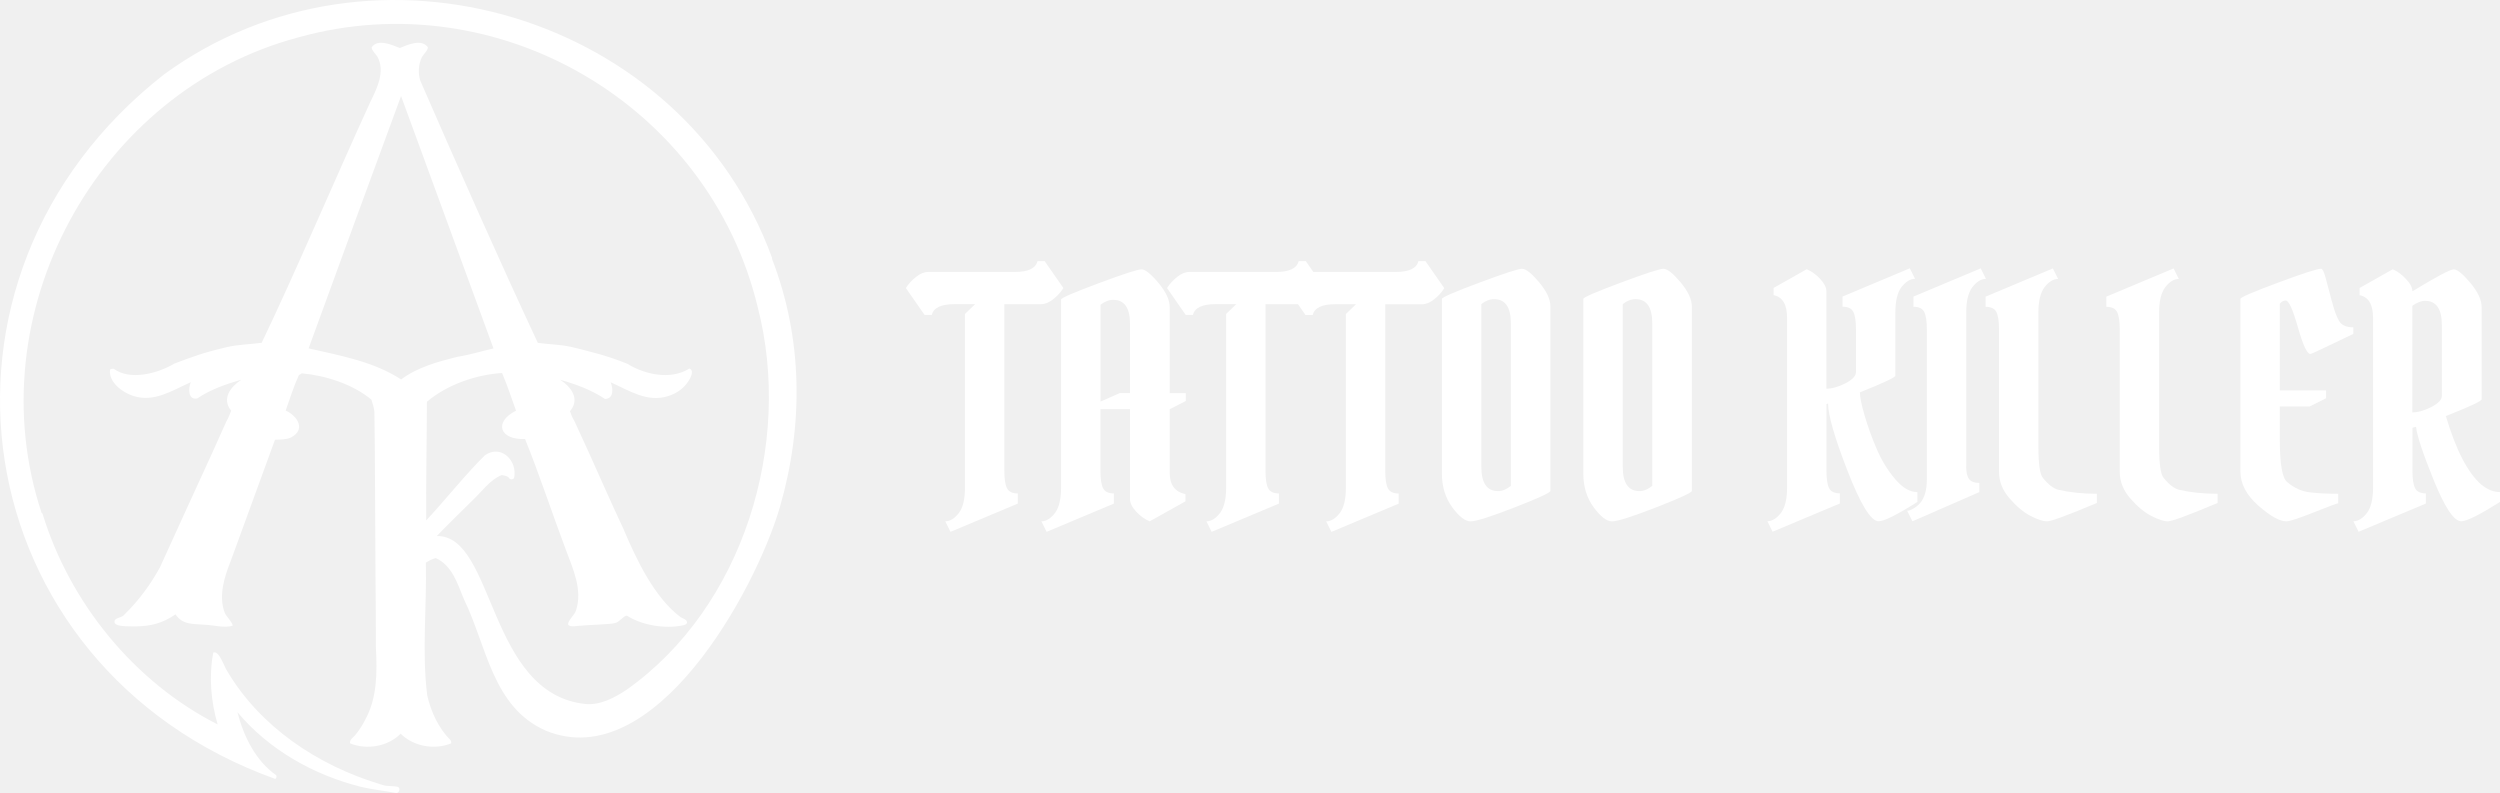
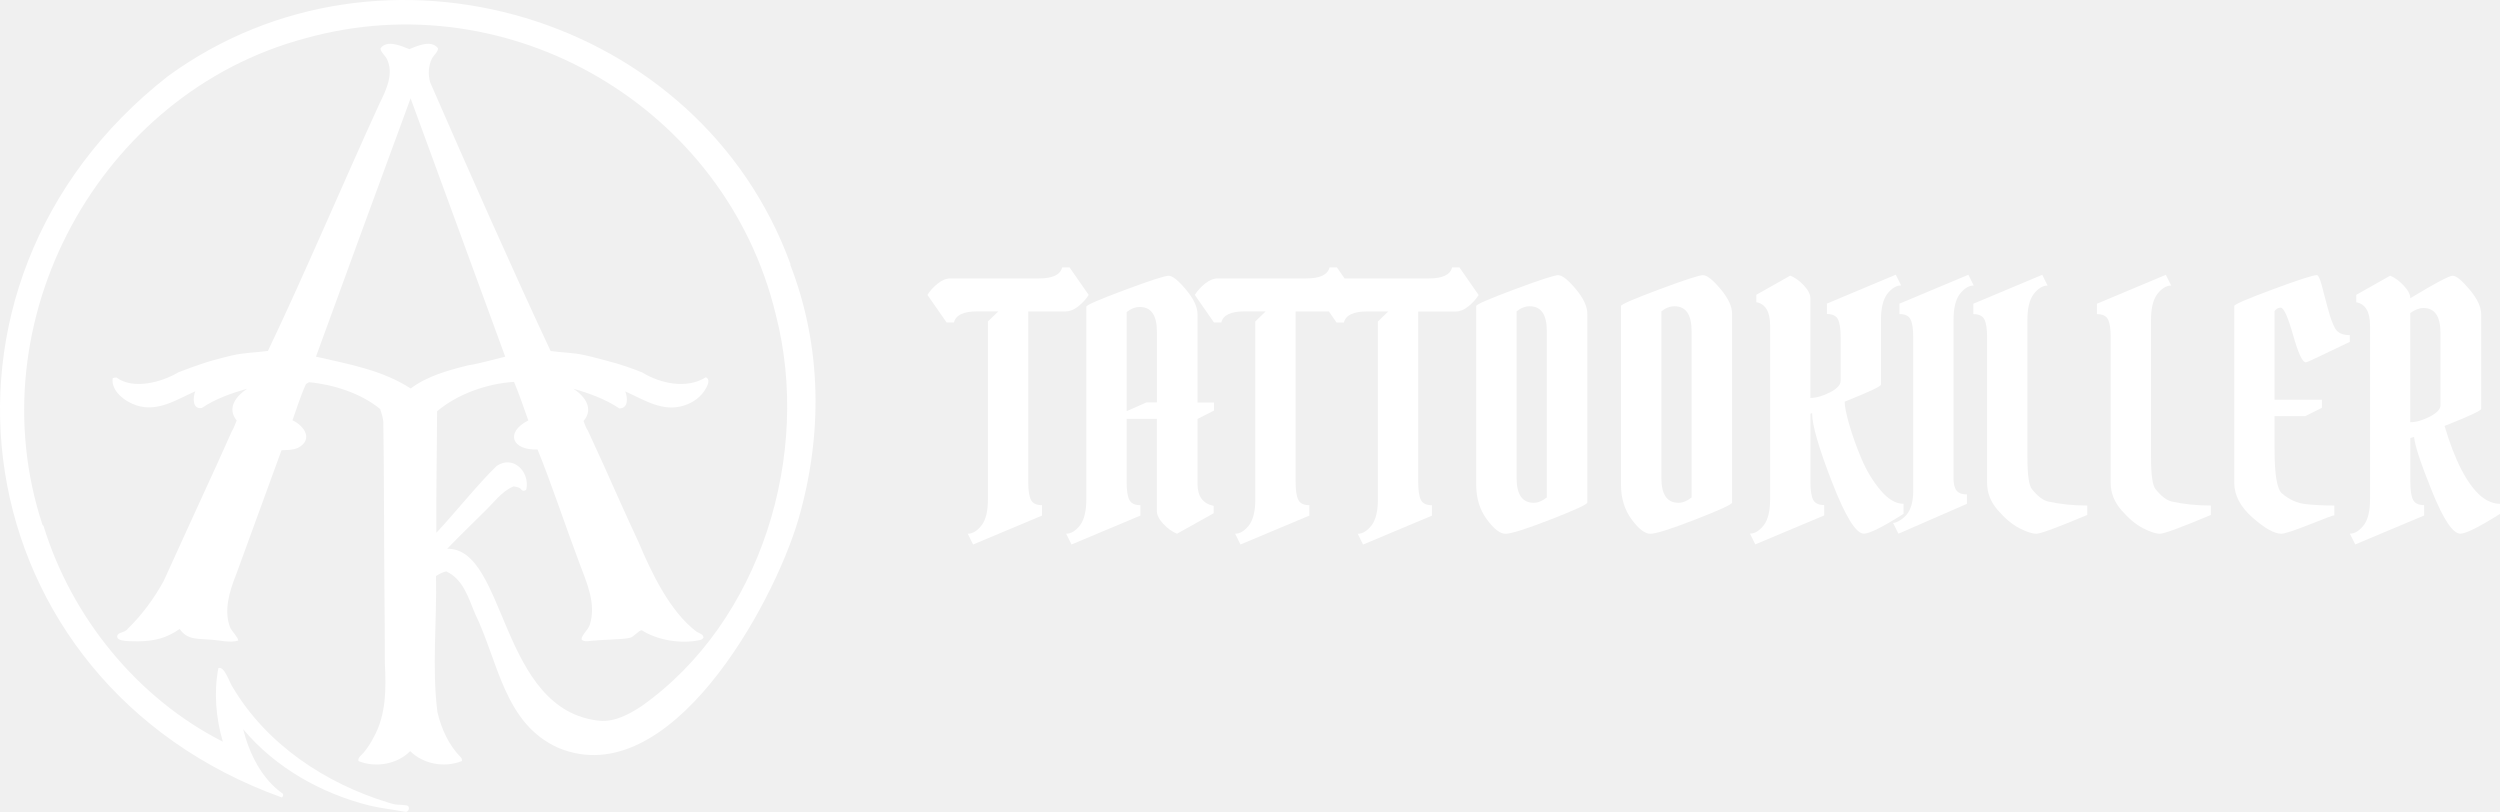
- <svg xmlns="http://www.w3.org/2000/svg" id="Capa_2" data-name="Capa 2" viewBox="0 0 430.3 136.49">
+ <svg xmlns="http://www.w3.org/2000/svg" id="Capa_2" data-name="Capa 2" viewBox="0 0 420.3 136.49">
  <defs>
    <style>
      .cls-1 {
        fill: #fff;
      }
    </style>
  </defs>
  <g id="Capa_2-2" data-name="Capa 2">
    <g>
      <g>
        <path class="cls-1" d="M179.19,52.35c.68,0,1.38-.28,2.09-.85.72-.57,1.3-1.2,1.75-1.92l-3.22-4.63h-1.24c-.3,1.24-1.6,1.86-3.9,1.86h-14.91c-.68,0-1.38.28-2.09.85-.72.57-1.3,1.2-1.75,1.92l3.22,4.63h1.24c.3-1.24,1.6-1.86,3.9-1.86h3.56l-1.75,1.69v29.93c0,1.92-.34,3.35-1.02,4.29-.75.98-1.54,1.47-2.37,1.47l.9,1.81,11.58-4.86v-1.75c-.94,0-1.56-.3-1.86-.9s-.45-1.6-.45-2.99v-28.68h6.32Z" />
        <path class="cls-1" d="M201.33,52.86c0-1.24-.65-2.63-1.95-4.18s-2.27-2.32-2.91-2.32-3.11.8-7.4,2.4c-4.29,1.6-6.44,2.53-6.44,2.8v32.41c0,1.92-.34,3.35-1.02,4.29-.75.98-1.54,1.47-2.37,1.47l.9,1.81,11.58-4.86v-1.75c-.94,0-1.56-.3-1.86-.9s-.45-1.6-.45-2.99v-10.62h5.08v15.47c0,.68.36,1.4,1.07,2.17s1.49,1.33,2.32,1.67l6.16-3.44v-1.24c-1.81-.38-2.71-1.6-2.71-3.67v-10.95l2.77-1.41v-1.35h-2.77v-14.8h0ZM194.5,67.65h-1.75l-3.33,1.47v-16.66c.72-.57,1.45-.85,2.2-.85,1.92,0,2.88,1.39,2.88,4.18v11.86Z" />
        <path class="cls-1" d="M245.37,44.95h-1.24c-.3,1.24-1.6,1.86-3.9,1.86h-14.18l-1.29-1.86h-1.24c-.3,1.24-1.6,1.86-3.9,1.86h-14.91c-.68,0-1.38.28-2.09.85-.72.57-1.3,1.2-1.75,1.92l3.22,4.63h1.24c.3-1.24,1.6-1.86,3.9-1.86h3.56l-1.75,1.69v29.93c0,1.92-.34,3.35-1.02,4.29-.75.98-1.54,1.47-2.37,1.47l.9,1.81,11.58-4.86v-1.75c-.94,0-1.56-.3-1.86-.9s-.45-1.6-.45-2.99v-28.68h5.59l1.29,1.86h1.24c.3-1.24,1.6-1.86,3.9-1.86h3.56l-1.75,1.69v29.93c0,1.92-.34,3.35-1.02,4.29-.75.98-1.54,1.47-2.37,1.47l.9,1.81,11.58-4.86v-1.75c-.94,0-1.56-.3-1.86-.9s-.45-1.6-.45-2.99v-28.68h6.32c.68,0,1.38-.28,2.09-.85.72-.57,1.3-1.2,1.75-1.92l-3.22-4.63v-.02Z" />
        <path class="cls-1" d="M262.02,46.25c-.64,0-3.11.8-7.4,2.4-4.29,1.6-6.44,2.53-6.44,2.8v30.04c0,2.26.59,4.2,1.78,5.82s2.24,2.43,3.16,2.43,3.44-.8,7.56-2.4,6.18-2.55,6.18-2.85v-31.73c0-1.24-.65-2.63-1.95-4.18-1.3-1.54-2.27-2.31-2.91-2.31l.02-.02ZM260.05,83.63c-.75.6-1.49.9-2.2.9-1.92,0-2.88-1.39-2.88-4.18v-28.01c.72-.57,1.45-.85,2.2-.85,1.92,0,2.88,1.39,2.88,4.18v27.95h0Z" />
        <path class="cls-1" d="M286.36,46.25c-.64,0-3.11.8-7.4,2.4-4.29,1.6-6.44,2.53-6.44,2.8v30.04c0,2.26.59,4.2,1.78,5.82s2.24,2.43,3.16,2.43,3.44-.8,7.56-2.4,6.18-2.55,6.18-2.85v-31.73c0-1.24-.65-2.63-1.95-4.18-1.3-1.54-2.27-2.31-2.91-2.31l.02-.02ZM284.39,83.63c-.75.6-1.49.9-2.2.9-1.92,0-2.88-1.39-2.88-4.18v-28.01c.72-.57,1.45-.85,2.2-.85,1.92,0,2.88,1.39,2.88,4.18v27.95h0Z" />
-         <path class="cls-1" d="M330.01,84.7c-1.28,0-2.56-.75-3.84-2.26s-2.34-3.26-3.19-5.25-1.53-3.91-2.06-5.73c-.53-1.83-.79-3.13-.79-3.93,4.14-1.66,6.18-2.62,6.1-2.88v-10.9c0-1.92.34-3.35,1.02-4.29.75-.98,1.54-1.47,2.37-1.47l-.9-1.81-11.58,4.86v1.75c.94,0,1.56.3,1.86.9.3.6.45,1.6.45,2.99v7.34c0,.68-.6,1.33-1.81,1.95-1.21.62-2.3.93-3.28.93v-16.77c0-.64-.36-1.35-1.07-2.12-.72-.77-1.49-1.33-2.32-1.67l-5.7,3.22v1.24c1.54.3,2.32,1.6,2.32,3.9v29.25c0,1.92-.34,3.35-1.02,4.29-.75.98-1.54,1.47-2.37,1.47l.9,1.81,11.58-4.86v-1.75c-.94,0-1.56-.3-1.86-.9s-.45-1.6-.45-2.99v-11.46l.28-.11c0,2,1.12,5.87,3.36,11.63,2.24,5.76,4.02,8.64,5.34,8.64.94,0,3.16-1.11,6.67-3.33v-1.69h0Z" />
-         <path class="cls-1" d="M338.43,80.3v-26.54c0-1.92.34-3.35,1.02-4.29.75-.98,1.54-1.47,2.37-1.47l-.9-1.81-11.58,4.86v1.75c.94,0,1.56.3,1.86.9.3.6.45,1.6.45,2.99v25.81c0,1.84-.39,3.22-1.19,4.12-.3.34-.67.64-1.1.9s-.8.39-1.1.39l.9,1.81s3.88-1.67,11.52-5.02v-1.58c-.83,0-1.41-.22-1.75-.65s-.51-1.16-.51-2.17h.01Z" />
-         <path class="cls-1" d="M351.64,82.28c-.53-.6-.79-2.41-.79-5.42v-23.09c0-1.92.34-3.35,1.02-4.29.75-.98,1.54-1.47,2.37-1.47l-.9-1.81-11.58,4.86v1.75c.94,0,1.56.3,1.86.9.3.6.45,1.6.45,2.99v24.51c0,1.66.6,3.18,1.81,4.57s2.41,2.4,3.62,3.02c1.21.62,2.15.93,2.85.93s3.55-1.05,8.56-3.16v-1.58c-2.41,0-4.61-.23-6.61-.68-.87-.23-1.75-.9-2.65-2.03h-.01Z" />
-         <path class="cls-1" d="M372.42,82.28c-.53-.6-.79-2.41-.79-5.42v-23.09c0-1.92.34-3.35,1.02-4.29.75-.98,1.54-1.47,2.37-1.47l-.9-1.81-11.58,4.86v1.75c.94,0,1.56.3,1.86.9.3.6.45,1.6.45,2.99v24.51c0,1.66.6,3.18,1.81,4.57s2.41,2.4,3.62,3.02c1.21.62,2.15.93,2.85.93s3.55-1.05,8.56-3.16v-1.58c-2.41,0-4.61-.23-6.61-.68-.87-.23-1.75-.9-2.65-2.03h-.01Z" />
-         <path class="cls-1" d="M401.35,51.84c-.4-1.54-.74-2.86-1.04-3.95-.3-1.09-.57-1.64-.79-1.64-.64,0-3.12.8-7.43,2.4-4.31,1.6-6.47,2.53-6.47,2.8v29.7c0,2.11,1.03,4.07,3.08,5.87,2.05,1.81,3.66,2.71,4.83,2.71.57,0,2.15-.52,4.74-1.55,2.6-1.04,3.99-1.55,4.18-1.55v-1.64c-1.7,0-3.28-.07-4.75-.23-1.47-.15-2.82-.75-4.06-1.81-.83-.72-1.24-3.16-1.24-7.34v-5.65h5.14l2.82-1.41v-1.35h-7.96v-14.91c.3-.38.64-.57,1.02-.57.53,0,1.22,1.54,2.09,4.6.87,3.07,1.58,4.6,2.15,4.6.15,0,1.21-.48,3.19-1.44,1.97-.96,3.38-1.63,4.2-2.01v-1.13c-1.2,0-2.02-.37-2.45-1.1-.43-.73-.85-1.87-1.24-3.42v.02Z" />
-         <path class="cls-1" d="M427.08,83.41c-2.33-2.03-4.37-5.97-6.1-11.8,4.1-1.62,6.16-2.58,6.16-2.88v-15.87c0-1.24-.65-2.63-1.95-4.18s-2.25-2.32-2.85-2.32-2.97,1.26-7.12,3.78c0-.64-.38-1.36-1.13-2.15s-1.51-1.34-2.26-1.64l-5.7,3.22v1.24c1.54.3,2.32,1.6,2.32,3.9v29.25c0,1.92-.34,3.35-1.02,4.29-.75.98-1.54,1.47-2.37,1.47l.9,1.81,11.58-4.86v-1.75c-.94,0-1.56-.3-1.86-.9s-.45-1.6-.45-2.99v-7.4l.62-.17c.15,1.51,1.18,4.59,3.07,9.26,1.9,4.67,3.47,7,4.71,7,.94,0,3.16-1.11,6.67-3.33v-1.69c-1.09,0-2.16-.43-3.22-1.3h0ZM420.3,68.1c0,.68-.6,1.33-1.81,1.95-1.21.62-2.3.93-3.28.93v-18.35c.79-.56,1.53-.85,2.2-.85,1.92,0,2.88,1.39,2.88,4.18v12.14h0Z" />
+         <path class="cls-1" d="M320.01,84.7c-1.28,0-2.56-.75-3.84-2.26s-2.34-3.26-3.19-5.25-1.53-3.91-2.06-5.73c-.53-1.83-.79-3.13-.79-3.93,4.14-1.66,6.18-2.62,6.1-2.88v-10.9c0-1.92.34-3.35,1.02-4.29.75-.98,1.54-1.47,2.37-1.47l-.9-1.81-11.58,4.86v1.75c.94,0,1.56.3,1.86.9.3.6.45,1.6.45,2.99v7.34c0,.68-.6,1.33-1.81,1.95-1.21.62-2.3.93-3.28.93v-16.77c0-.64-.36-1.35-1.07-2.12-.72-.77-1.49-1.33-2.32-1.67l-5.7,3.22v1.24c1.54.3,2.32,1.6,2.32,3.9v29.25c0,1.92-.34,3.35-1.02,4.29-.75.98-1.54,1.47-2.37,1.47l.9,1.81,11.58-4.86v-1.75c-.94,0-1.56-.3-1.86-.9s-.45-1.6-.45-2.99v-11.46l.28-.11c0,2,1.12,5.87,3.36,11.63,2.24,5.76,4.02,8.64,5.34,8.64.94,0,3.16-1.11,6.67-3.33v-1.69h0Z" />
+         <path class="cls-1" d="M328.43,80.3v-26.54c0-1.92.34-3.35,1.02-4.29.75-.98,1.54-1.47,2.37-1.47l-.9-1.81-11.58,4.86v1.75c.94,0,1.56.3,1.86.9.3.6.45,1.6.45,2.99v25.81c0,1.84-.39,3.22-1.19,4.12-.3.34-.67.64-1.1.9s-.8.39-1.1.39l.9,1.81s3.88-1.67,11.52-5.02v-1.58c-.83,0-1.41-.22-1.75-.65s-.51-1.16-.51-2.17h.01Z" />
+         <path class="cls-1" d="M341.64,82.28c-.53-.6-.79-2.41-.79-5.42v-23.09c0-1.92.34-3.35,1.02-4.29.75-.98,1.54-1.47,2.37-1.47l-.9-1.81-11.58,4.86v1.75c.94,0,1.56.3,1.86.9.3.6.45,1.6.45,2.99v24.51c0,1.66.6,3.18,1.81,4.57s2.41,2.4,3.62,3.02c1.21.62,2.15.93,2.85.93s3.55-1.05,8.56-3.16v-1.58c-2.41,0-4.61-.23-6.61-.68-.87-.23-1.75-.9-2.65-2.03h-.01Z" />
+         <path class="cls-1" d="M362.42,82.28c-.53-.6-.79-2.41-.79-5.42v-23.09c0-1.92.34-3.35,1.02-4.29.75-.98,1.54-1.47,2.37-1.47l-.9-1.81-11.58,4.86v1.75c.94,0,1.56.3,1.86.9.3.6.45,1.6.45,2.99v24.51c0,1.66.6,3.18,1.81,4.57s2.41,2.4,3.62,3.02c1.21.62,2.15.93,2.85.93s3.55-1.05,8.56-3.16v-1.58c-2.41,0-4.61-.23-6.61-.68-.87-.23-1.75-.9-2.65-2.03h-.01Z" />
+         <path class="cls-1" d="M391.35,51.84c-.4-1.54-.74-2.86-1.04-3.95-.3-1.09-.57-1.64-.79-1.64-.64,0-3.12.8-7.43,2.4-4.31,1.6-6.47,2.53-6.47,2.8v29.7c0,2.11,1.03,4.07,3.08,5.87,2.05,1.81,3.66,2.71,4.83,2.71.57,0,2.15-.52,4.74-1.55,2.6-1.04,3.99-1.55,4.18-1.55v-1.64c-1.7,0-3.28-.07-4.75-.23-1.47-.15-2.82-.75-4.06-1.81-.83-.72-1.24-3.16-1.24-7.34v-5.65h5.14l2.82-1.41v-1.35h-7.96v-14.91c.3-.38.64-.57,1.02-.57.53,0,1.22,1.54,2.09,4.6.87,3.07,1.58,4.6,2.15,4.6.15,0,1.21-.48,3.19-1.44,1.97-.96,3.38-1.63,4.2-2.01v-1.13c-1.2,0-2.02-.37-2.45-1.1-.43-.73-.85-1.87-1.24-3.42v.02Z" />
+         <path class="cls-1" d="M417.08,83.41c-2.33-2.03-4.37-5.97-6.1-11.8,4.1-1.62,6.16-2.58,6.16-2.88v-15.87c0-1.24-.65-2.63-1.95-4.18s-2.25-2.32-2.85-2.32-2.97,1.26-7.12,3.78c0-.64-.38-1.36-1.13-2.15s-1.51-1.34-2.26-1.64l-5.7,3.22v1.24c1.54.3,2.32,1.6,2.32,3.9v29.25c0,1.92-.34,3.35-1.02,4.29-.75.98-1.54,1.47-2.37,1.47l.9,1.81,11.58-4.86v-1.75c-.94,0-1.56-.3-1.86-.9s-.45-1.6-.45-2.99v-7.4l.62-.17c.15,1.51,1.18,4.59,3.07,9.26,1.9,4.67,3.47,7,4.71,7,.94,0,3.16-1.11,6.67-3.33v-1.69c-1.09,0-2.16-.43-3.22-1.3h0ZM410.3,68.1c0,.68-.6,1.33-1.81,1.95-1.21.62-2.3.93-3.28.93v-18.35c.79-.56,1.53-.85,2.2-.85,1.92,0,2.88,1.39,2.88,4.18v12.14h0Z" />
      </g>
      <path class="cls-1" d="M132.84,44.47h.08C117.64,2.44,64.28-13.45,28.26,12.79-16.63,47.85-6.41,114.75,47.38,134.07c.21-.15.27-.39.17-.63-3.57-2.5-5.63-6.74-6.68-10.86,5.41,6.48,13.16,10.83,21.3,12.86,1.98.47,4,.67,6,1.05.5.07.81-.76.37-1.02-.3-.17-1.64-.16-2.05-.22-.44-.06-.89-.23-1.31-.35-10.5-3.22-20.35-9.76-26.03-19.32-.55-.74-1.4-3.67-2.44-3.26-.78,4.08-.41,8.4.75,12.37-14.36-7.29-25.43-20.91-30.14-36.27,0,0,.03.02.04.03-.06-.07-.13-.14-.21-.2C-4.13,54.12,16.61,15.7,51.33,6.44c34.43-9.64,70.69,11.65,79.08,46.39,6.09,23.51-2.43,51.66-22.57,65.9-2.06,1.35-4.47,2.66-7.01,2.45-16.94-1.71-15.62-29.09-25.65-28.92,2.03-2.11,4.14-4.14,6.21-6.2,1.56-1.46,2.94-3.48,4.96-4.29.37.07.98.13,1.22.45.22.35.62.38.91.08.66-2.97-2.22-5.89-5.01-3.94-3,2.89-7.23,8.16-10.11,11.21-.06-5.63.11-14.68.12-20.42,3.44-2.93,8.46-4.67,12.94-4.95.89,2.11,1.62,4.32,2.4,6.48-3.96,2.02-2.74,5.08,1.55,4.88,2.22,5.41,4.91,13.48,7,19,1.24,3.33,2.94,6.93,1.77,10.52-.25.78-1.39,1.72-1.37,2.39.34.61,1.66.19,2.24.23.95-.15,5.04-.2,5.89-.47.72-.18,1.41-1.23,2-1.27,2.6,1.67,6.53,2.32,9.61,1.68.31-.06.57-.13.75-.42.03-.58-.69-.76-1.11-.99-4.46-3.32-7.61-9.88-9.81-15.12-2-4.27-3.95-8.68-5.91-13.05l-2.58-5.63c-.32-.47-.54-1.1-.75-1.65,1.8-2.09.2-4.19-1.69-5.42,2.67.76,5.4,1.75,7.72,3.31,1.55-.03,1.4-1.82.98-2.87,3.15,1.4,6.29,3.53,9.87,2.38,1.59-.48,2.97-1.51,3.76-2.99.29-.54.67-1.48-.08-1.76-3.21,2.02-7.63,1.06-10.7-.82,0,0-1.86-.78-4.33-1.52-1.8-.48-3.6-1-5.41-1.4-1.86-.41-3.78-.41-5.65-.68-6.39-13.63-14.2-31.28-20.23-45.12-.41-1.31-.32-2.86.3-4.1.25-.44,1.06-1.16,1-1.67-1.12-1.49-3.45-.41-4.83.14-1.33-.53-3.84-1.67-4.85-.09.06.58.72,1.12,1.02,1.62,1.36,2.55-.11,5.44-1.25,7.78-5.53,12.04-12.99,29.57-18.69,41.43-1.98.27-4.01.29-5.97.74-1.03.24-2.05.51-3.08.79-2.26.6-6,2.06-6,2.06-2.79,1.67-7.58,2.98-10.41.88-.26-.01-.4.02-.64.12-.3,2.19,2.15,3.98,4.03,4.57,3.58,1.15,6.72-.98,9.87-2.38-.44,1-.52,3.12,1.11,2.8,2.27-1.54,4.98-2.48,7.6-3.23-1.85,1.22-3.46,3.26-1.76,5.34-.24.57-.47,1.27-.81,1.81l-.43.95c-.71,1.57-1.38,3.11-2.12,4.72l-.02.04h0c-2.95,6.45-6.03,13.15-8.88,19.44-1.6,2.93-3.63,5.69-6.02,8.03-.54.72-1.41.54-1.75,1.08-.55,1.29,2.76.99,3.47,1.06,2.72-.03,4.75-.53,6.98-2.08,1.25,1.89,3.12,1.61,5.11,1.8,1.54.06,3.24.59,4.73.16.02-.52-1.1-1.6-1.36-2.21-1.12-2.89-.08-6.16,1.01-8.9,1.12-3.05,6.41-17.56,7.63-20.9.93-.04,1.89,0,2.75-.39,2.61-1.35,1.15-3.69-.91-4.64.73-2.02,1.37-4.14,2.27-6.09l.51-.31c4.06.36,8.81,1.88,11.97,4.52.23.71.47,1.42.52,2.16.13,6.7.12,21.19.19,28.08.04,4.14.07,8.29.07,12.43.21,4.26.26,8.72-1.91,12.56-.45.89-.99,1.71-1.62,2.48-.34.43-1.06.84-.91,1.46,2.86,1.16,6.51.56,8.7-1.67,2.22,2.21,5.8,2.83,8.69,1.67.03-.28.01-.4-.17-.62-2.03-2.05-3.29-4.82-3.94-7.61-.95-7.45-.07-15.34-.24-22.88.57-.35,1.06-.62,1.71-.78,2.85,1.3,3.73,4.42,4.85,7.1,3.94,8.06,4.89,18.56,14.08,22.6,18.64,7.67,36.02-23.94,40.28-38.42,4.11-14.18,3.99-29.07-1.38-42.89ZM69.04,65.31c-4.75-3.09-10.46-4.1-15.92-5.35,5.01-13.81,10.85-29.65,15.91-43.43h0c4.88,13.33,11.03,30.11,15.91,43.44-2.08.48-4.12,1.12-6.24,1.45-3.36.84-6.85,1.79-9.66,3.89Z" />
    </g>
  </g>
</svg>
